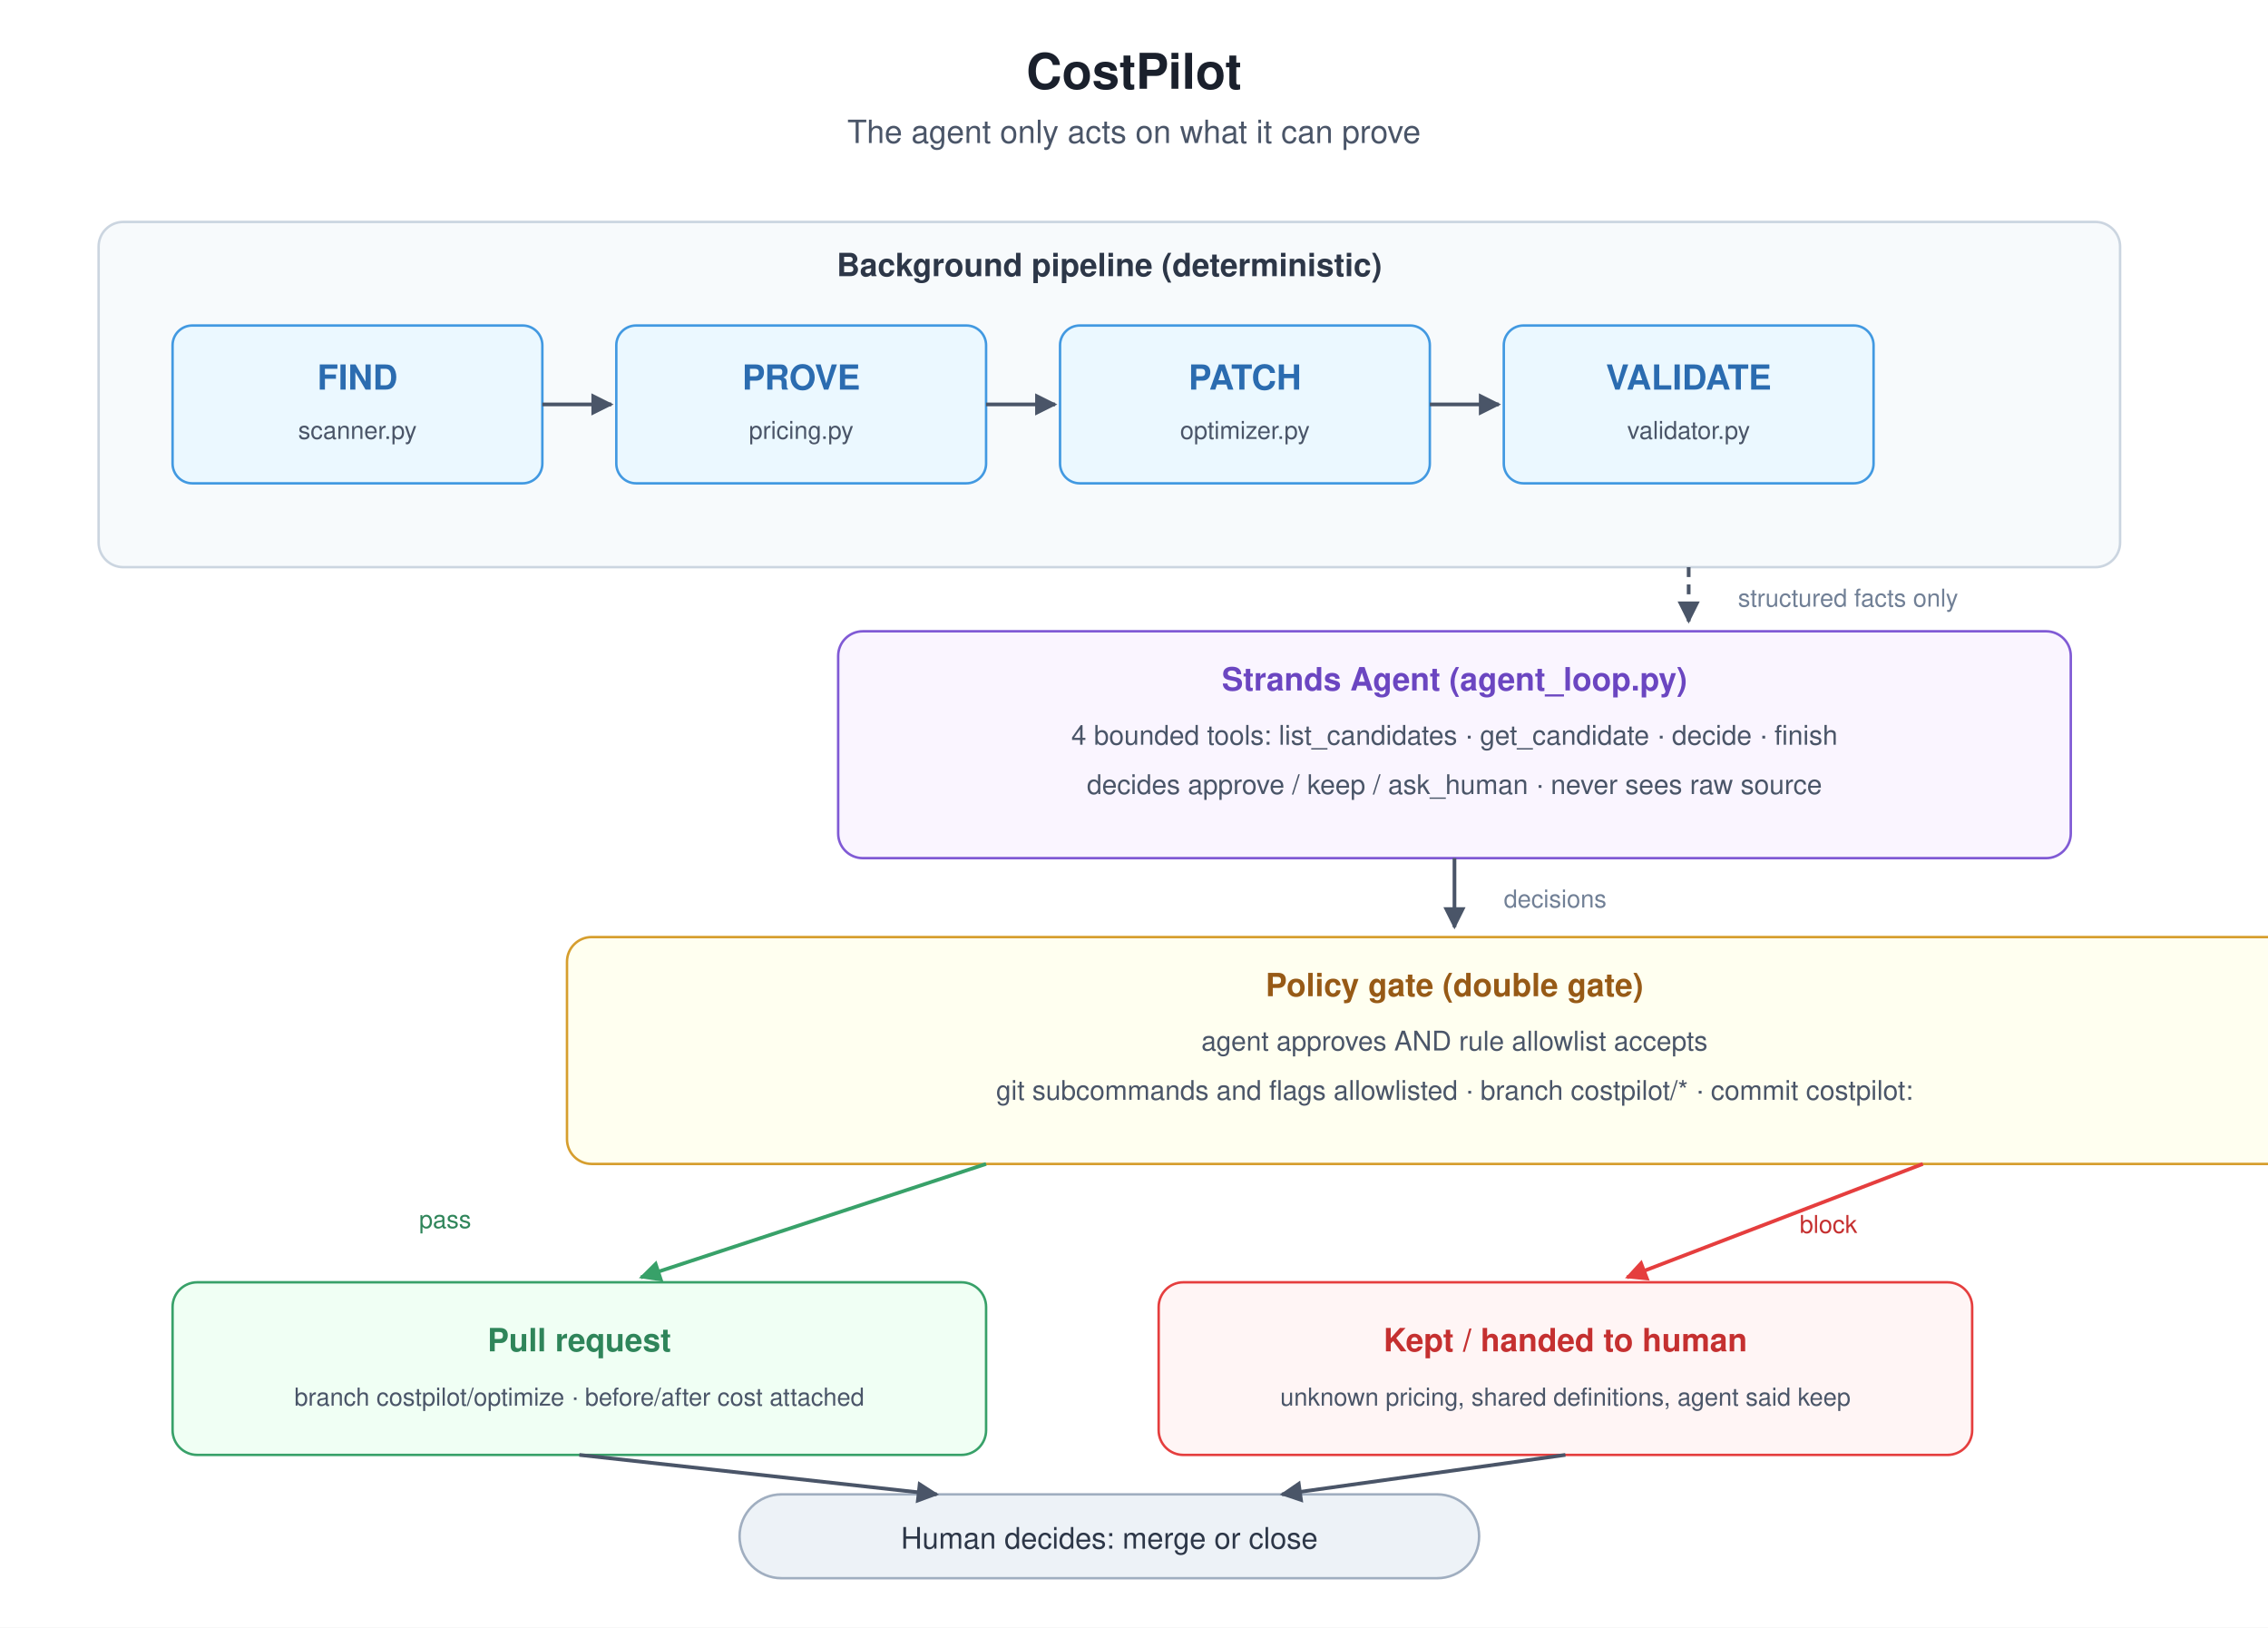
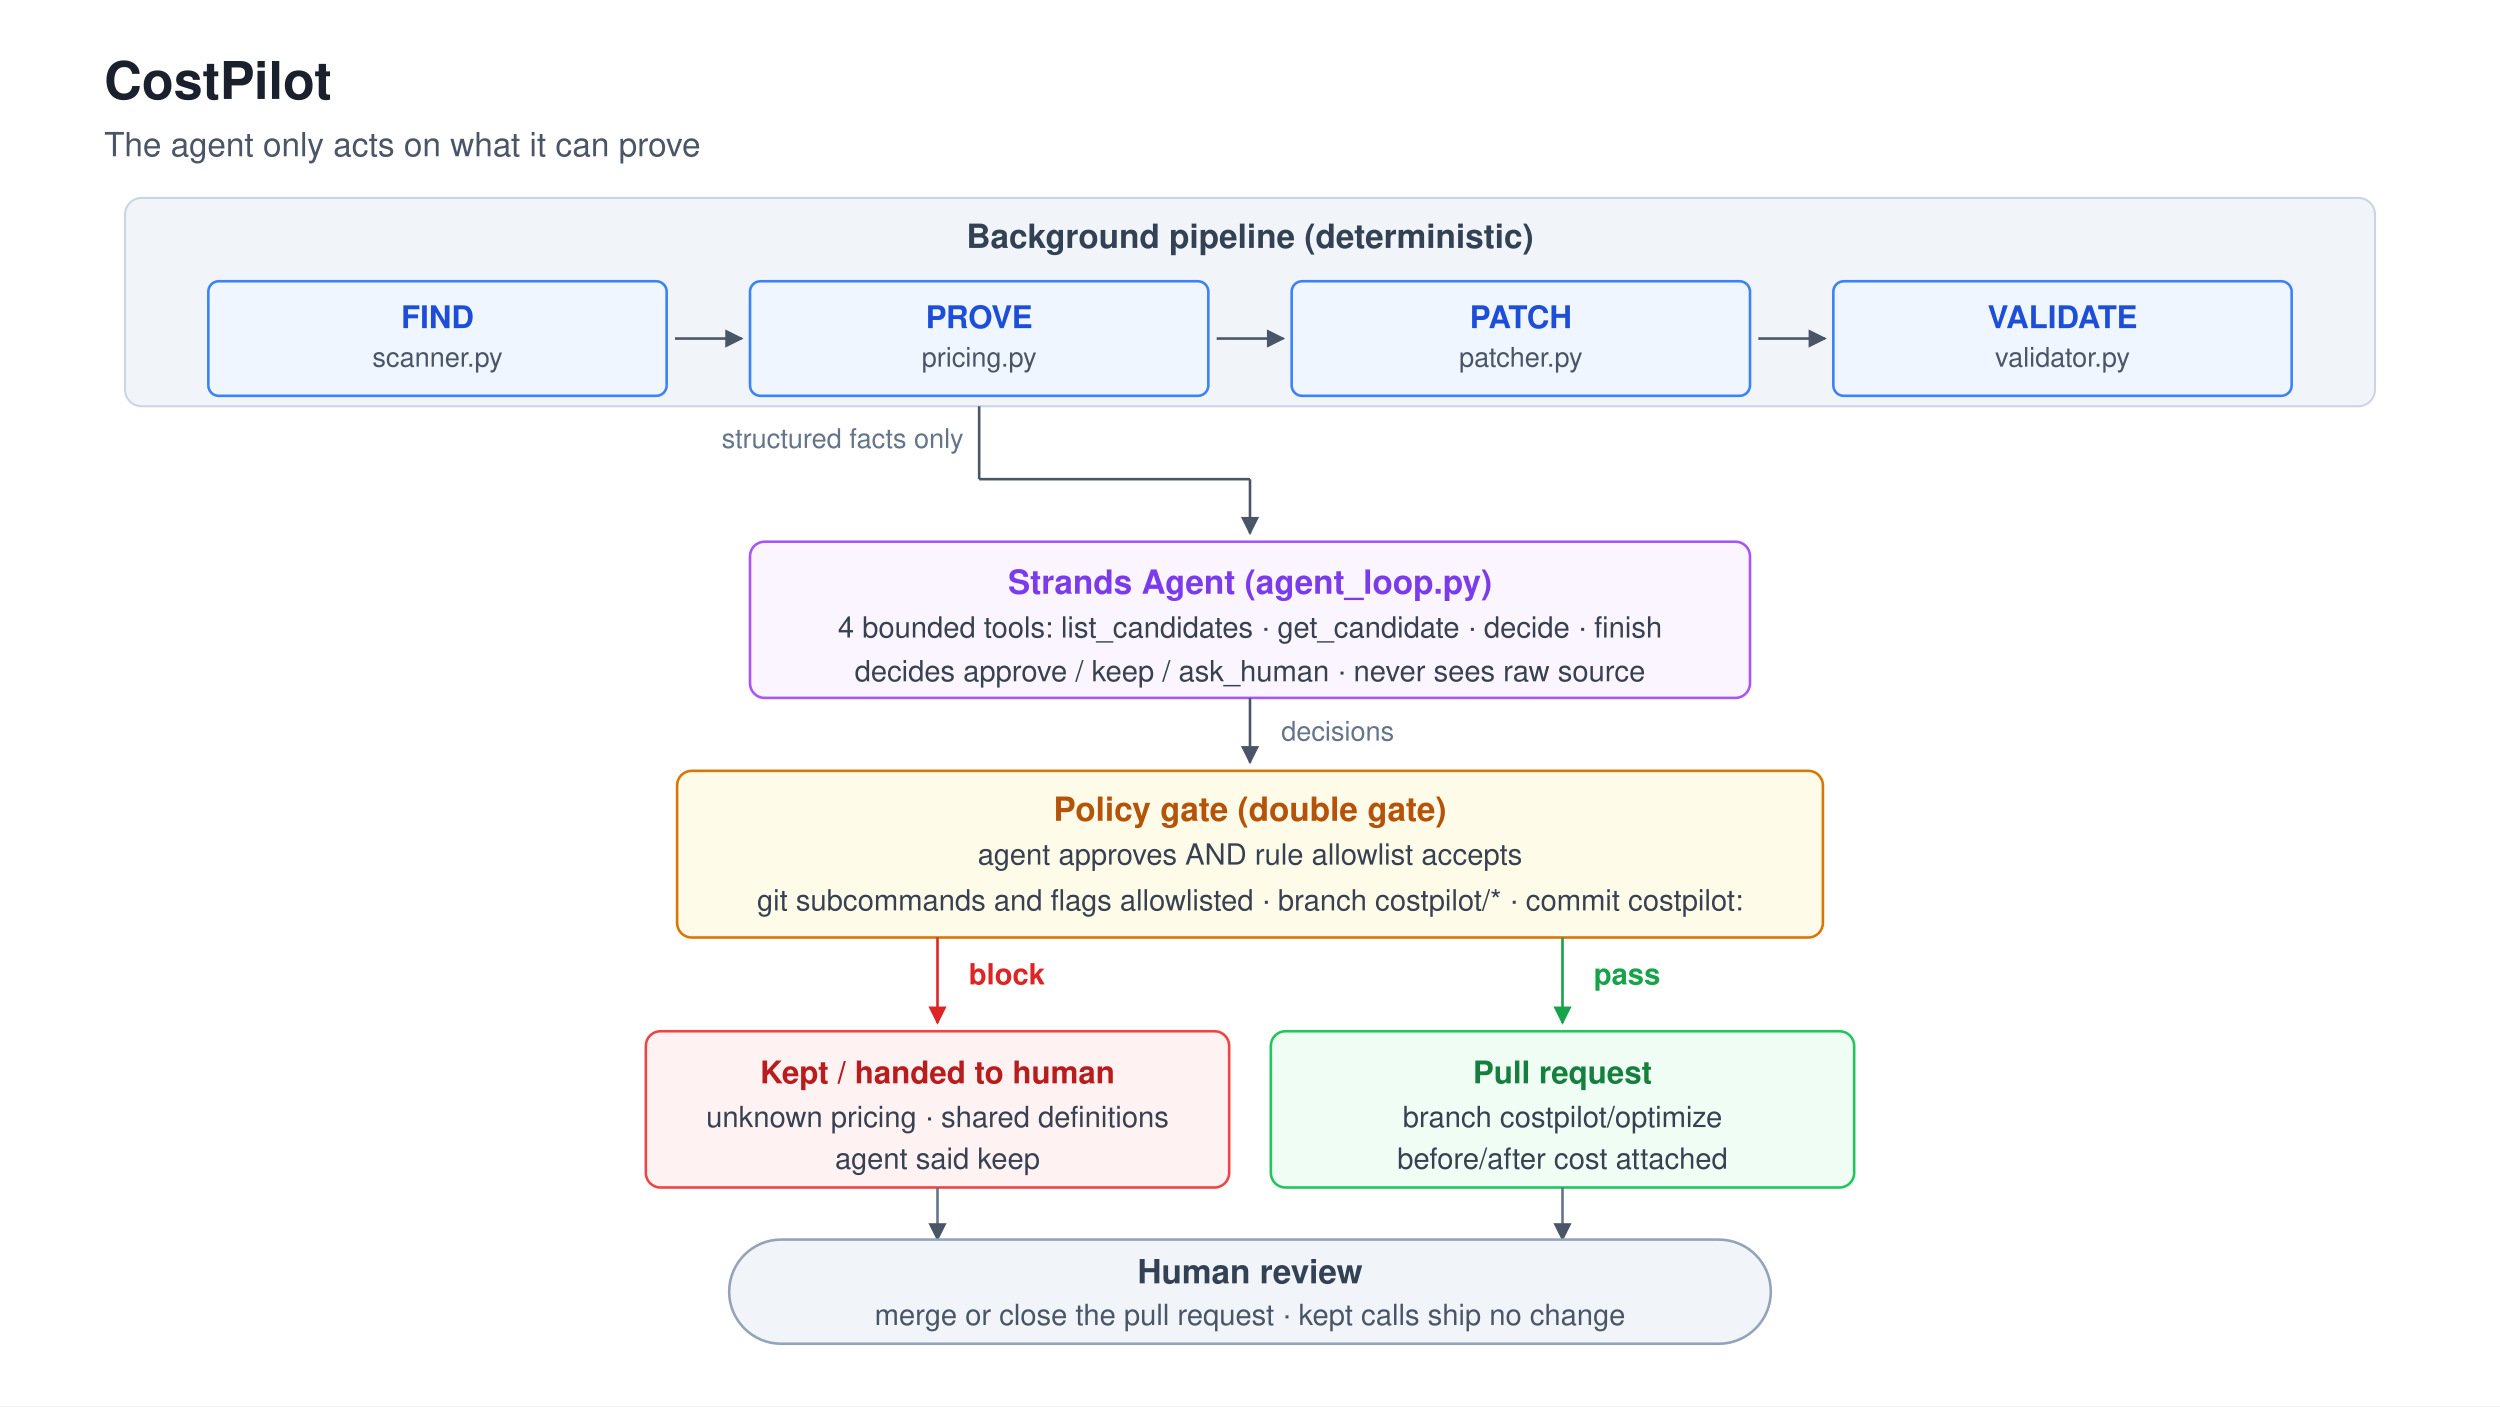
- <svg xmlns="http://www.w3.org/2000/svg" viewBox="0 0 920 660" font-family="Segoe UI, Helvetica, Arial, sans-serif">
+ <svg xmlns="http://www.w3.org/2000/svg" viewBox="0 0 2400 1350" font-family="Segoe UI, Helvetica, Arial, sans-serif">
  <defs>
-     <marker id="arr" viewBox="0 0 10 10" refX="9" refY="5" markerWidth="6" markerHeight="6" orient="auto">
+     <marker id="arr" viewBox="0 0 10 10" refX="9" refY="5" markerWidth="7" markerHeight="7" orient="auto">
      <path d="M0,0 L10,5 L0,10 z" fill="#4a5568" />
    </marker>
-     <marker id="arrg" viewBox="0 0 10 10" refX="9" refY="5" markerWidth="6" markerHeight="6" orient="auto">
-       <path d="M0,0 L10,5 L0,10 z" fill="#38a169" />
+     <marker id="arrg" viewBox="0 0 10 10" refX="9" refY="5" markerWidth="7" markerHeight="7" orient="auto">
+       <path d="M0,0 L10,5 L0,10 z" fill="#16a34a" />
    </marker>
-     <marker id="arrr" viewBox="0 0 10 10" refX="9" refY="5" markerWidth="6" markerHeight="6" orient="auto">
-       <path d="M0,0 L10,5 L0,10 z" fill="#e53e3e" />
+     <marker id="arrr" viewBox="0 0 10 10" refX="9" refY="5" markerWidth="7" markerHeight="7" orient="auto">
+       <path d="M0,0 L10,5 L0,10 z" fill="#dc2626" />
    </marker>
  </defs>
-   <rect width="920" height="660" fill="#ffffff" />
-   <text x="460" y="36" text-anchor="middle" font-size="20" font-weight="bold" fill="#1a202c">CostPilot</text>
-   <text x="460" y="58" text-anchor="middle" font-size="13" fill="#4a5568">The agent only acts on what it can prove</text>
-   <rect x="40" y="90" width="820" height="140" rx="10" fill="#f7fafc" stroke="#cbd5e0" />
-   <text x="450" y="112" text-anchor="middle" font-size="13" font-weight="bold" fill="#2d3748">Background pipeline (deterministic)</text>
-   <g>
-     <rect x="70" y="132" width="150" height="64" rx="8" fill="#ebf8ff" stroke="#4299e1" />
-     <text x="145" y="158" text-anchor="middle" font-size="14" font-weight="bold" fill="#2b6cb0">FIND</text>
-     <text x="145" y="178" text-anchor="middle" font-size="10" fill="#4a5568">scanner.py</text>
-   </g>
-   <line x1="220" y1="164" x2="248" y2="164" stroke="#4a5568" stroke-width="1.5" marker-end="url(#arr)" />
-   <g>
-     <rect x="250" y="132" width="150" height="64" rx="8" fill="#ebf8ff" stroke="#4299e1" />
-     <text x="325" y="158" text-anchor="middle" font-size="14" font-weight="bold" fill="#2b6cb0">PROVE</text>
-     <text x="325" y="178" text-anchor="middle" font-size="10" fill="#4a5568">pricing.py</text>
-   </g>
-   <line x1="400" y1="164" x2="428" y2="164" stroke="#4a5568" stroke-width="1.5" marker-end="url(#arr)" />
-   <g>
-     <rect x="430" y="132" width="150" height="64" rx="8" fill="#ebf8ff" stroke="#4299e1" />
-     <text x="505" y="158" text-anchor="middle" font-size="14" font-weight="bold" fill="#2b6cb0">PATCH</text>
-     <text x="505" y="178" text-anchor="middle" font-size="10" fill="#4a5568">optimizer.py</text>
-   </g>
-   <line x1="580" y1="164" x2="608" y2="164" stroke="#4a5568" stroke-width="1.5" marker-end="url(#arr)" />
-   <g>
-     <rect x="610" y="132" width="150" height="64" rx="8" fill="#ebf8ff" stroke="#4299e1" />
-     <text x="685" y="158" text-anchor="middle" font-size="14" font-weight="bold" fill="#2b6cb0">VALIDATE</text>
-     <text x="685" y="178" text-anchor="middle" font-size="10" fill="#4a5568">validator.py</text>
-   </g>
-   <line x1="685" y1="230" x2="685" y2="252" stroke="#4a5568" stroke-width="1.5" stroke-dasharray="4,3" marker-end="url(#arr)" />
-   <text x="705" y="246" font-size="10" fill="#718096">structured facts only</text>
-   <rect x="340" y="256" width="500" height="92" rx="10" fill="#faf5ff" stroke="#805ad5" />
-   <text x="590" y="280" text-anchor="middle" font-size="13" font-weight="bold" fill="#6b46c1">Strands Agent (agent_loop.py)</text>
-   <text x="590" y="302" text-anchor="middle" font-size="11" fill="#4a5568">4 bounded tools: list_candidates · get_candidate · decide · finish</text>
-   <text x="590" y="322" text-anchor="middle" font-size="11" fill="#4a5568">decides approve / keep / ask_human · never sees raw source</text>
-   <line x1="590" y1="348" x2="590" y2="376" stroke="#4a5568" stroke-width="1.5" marker-end="url(#arr)" />
-   <text x="610" y="368" font-size="10" fill="#718096">decisions</text>
-   <rect x="230" y="380" width="720" height="92" rx="10" fill="#fffff0" stroke="#d69e2e" />
-   <text x="590" y="404" text-anchor="middle" font-size="13" font-weight="bold" fill="#975a16">Policy gate (double gate)</text>
-   <text x="590" y="426" text-anchor="middle" font-size="11" fill="#4a5568">agent approves AND rule allowlist accepts</text>
-   <text x="590" y="446" text-anchor="middle" font-size="11" fill="#4a5568">git subcommands and flags allowlisted · branch costpilot/* · commit costpilot:</text>
-   <line x1="400" y1="472" x2="260" y2="518" stroke="#38a169" stroke-width="1.5" marker-end="url(#arrg)" />
-   <line x1="780" y1="472" x2="660" y2="518" stroke="#e53e3e" stroke-width="1.5" marker-end="url(#arrr)" />
-   <text x="170" y="498" font-size="10" fill="#2f855a">pass</text>
-   <text x="730" y="500" font-size="10" fill="#c53030">block</text>
-   <g>
-     <rect x="70" y="520" width="330" height="70" rx="10" fill="#f0fff4" stroke="#38a169" />
-     <text x="235" y="548" text-anchor="middle" font-size="13" font-weight="bold" fill="#2f855a">Pull request</text>
-     <text x="235" y="570" text-anchor="middle" font-size="10" fill="#4a5568">branch costpilot/optimize · before/after cost attached</text>
-   </g>
-   <g>
-     <rect x="470" y="520" width="330" height="70" rx="10" fill="#fff5f5" stroke="#e53e3e" />
-     <text x="635" y="548" text-anchor="middle" font-size="13" font-weight="bold" fill="#c53030">Kept / handed to human</text>
-     <text x="635" y="570" text-anchor="middle" font-size="10" fill="#4a5568">unknown pricing, shared definitions, agent said keep</text>
-   </g>
-   <rect x="300" y="606" width="300" height="34" rx="17" fill="#edf2f7" stroke="#a0aec0" />
-   <text x="450" y="628" text-anchor="middle" font-size="12" fill="#2d3748">Human decides: merge or close</text>
-   <line x1="235" y1="590" x2="380" y2="606" stroke="#4a5568" stroke-width="1.5" marker-end="url(#arr)" />
-   <line x1="635" y1="590" x2="520" y2="606" stroke="#4a5568" stroke-width="1.5" marker-end="url(#arr)" />
+   <rect x="0" y="0" width="2400" height="1350" fill="#ffffff" />
+   <text x="100" y="95" font-size="50" font-weight="bold" fill="#1a202c">CostPilot</text>
+   <text x="100" y="150" font-size="32" fill="#4a5568">The agent only acts on what it can prove</text>
+   <rect x="120" y="190" width="2160" height="200" rx="16" fill="#f1f5f9" stroke="#cbd5e1" stroke-width="2" />
+   <text x="1200" y="238" font-size="32" font-weight="bold" fill="#334155" text-anchor="middle">Background pipeline (deterministic)</text>
+   <rect x="200" y="270" width="440" height="110" rx="10" fill="#eff6ff" stroke="#3b82f6" stroke-width="2.5" />
+   <text x="420" y="315" font-size="30" font-weight="bold" fill="#1d4ed8" text-anchor="middle">FIND</text>
+   <text x="420" y="352" font-size="26" fill="#4a5568" text-anchor="middle">scanner.py</text>
+   <rect x="720" y="270" width="440" height="110" rx="10" fill="#eff6ff" stroke="#3b82f6" stroke-width="2.5" />
+   <text x="940" y="315" font-size="30" font-weight="bold" fill="#1d4ed8" text-anchor="middle">PROVE</text>
+   <text x="940" y="352" font-size="26" fill="#4a5568" text-anchor="middle">pricing.py</text>
+   <rect x="1240" y="270" width="440" height="110" rx="10" fill="#eff6ff" stroke="#3b82f6" stroke-width="2.5" />
+   <text x="1460" y="315" font-size="30" font-weight="bold" fill="#1d4ed8" text-anchor="middle">PATCH</text>
+   <text x="1460" y="352" font-size="26" fill="#4a5568" text-anchor="middle">patcher.py</text>
+   <rect x="1760" y="270" width="440" height="110" rx="10" fill="#eff6ff" stroke="#3b82f6" stroke-width="2.5" />
+   <text x="1980" y="315" font-size="30" font-weight="bold" fill="#1d4ed8" text-anchor="middle">VALIDATE</text>
+   <text x="1980" y="352" font-size="26" fill="#4a5568" text-anchor="middle">validator.py</text>
+   <line x1="648" y1="325" x2="712" y2="325" stroke="#4a5568" stroke-width="2.5" marker-end="url(#arr)" />
+   <line x1="1168" y1="325" x2="1232" y2="325" stroke="#4a5568" stroke-width="2.5" marker-end="url(#arr)" />
+   <line x1="1688" y1="325" x2="1752" y2="325" stroke="#4a5568" stroke-width="2.5" marker-end="url(#arr)" />
+   <line x1="940" y1="390" x2="940" y2="460" stroke="#4a5568" stroke-width="2.5" />
+   <line x1="940" y1="460" x2="1200" y2="460" stroke="#4a5568" stroke-width="2.5" />
+   <line x1="1200" y1="460" x2="1200" y2="512" stroke="#4a5568" stroke-width="2.5" marker-end="url(#arr)" />
+   <text x="925" y="430" font-size="26" fill="#64748b" text-anchor="end">structured facts only</text>
+   <rect x="720" y="520" width="960" height="150" rx="14" fill="#faf5ff" stroke="#a855f7" stroke-width="2.5" />
+   <text x="1200" y="570" font-size="32" font-weight="bold" fill="#7c3aed" text-anchor="middle">Strands Agent (agent_loop.py)</text>
+   <text x="1200" y="612" font-size="28" fill="#374151" text-anchor="middle">4 bounded tools: list_candidates · get_candidate · decide · finish</text>
+   <text x="1200" y="654" font-size="28" fill="#374151" text-anchor="middle">decides approve / keep / ask_human · never sees raw source</text>
+   <line x1="1200" y1="670" x2="1200" y2="732" stroke="#4a5568" stroke-width="2.5" marker-end="url(#arr)" />
+   <text x="1230" y="711" font-size="26" fill="#64748b">decisions</text>
+   <rect x="650" y="740" width="1100" height="160" rx="14" fill="#fefce8" stroke="#d97706" stroke-width="2.5" />
+   <text x="1200" y="788" font-size="32" font-weight="bold" fill="#b45309" text-anchor="middle">Policy gate (double gate)</text>
+   <text x="1200" y="830" font-size="28" fill="#374151" text-anchor="middle">agent approves AND rule allowlist accepts</text>
+   <text x="1200" y="874" font-size="28" fill="#374151" text-anchor="middle">git subcommands and flags allowlisted · branch costpilot/* · commit costpilot:</text>
+   <line x1="900" y1="900" x2="900" y2="982" stroke="#dc2626" stroke-width="2.5" marker-end="url(#arrr)" />
+   <text x="930" y="945" font-size="28" font-weight="bold" fill="#dc2626">block</text>
+   <line x1="1500" y1="900" x2="1500" y2="982" stroke="#16a34a" stroke-width="2.5" marker-end="url(#arrg)" />
+   <text x="1530" y="945" font-size="28" font-weight="bold" fill="#16a34a">pass</text>
+   <rect x="620" y="990" width="560" height="150" rx="14" fill="#fef2f2" stroke="#ef4444" stroke-width="2.5" />
+   <text x="900" y="1040" font-size="30" font-weight="bold" fill="#b91c1c" text-anchor="middle">Kept / handed to human</text>
+   <text x="900" y="1082" font-size="28" fill="#374151" text-anchor="middle">unknown pricing · shared definitions</text>
+   <text x="900" y="1122" font-size="28" fill="#374151" text-anchor="middle">agent said keep</text>
+   <rect x="1220" y="990" width="560" height="150" rx="14" fill="#f0fdf4" stroke="#22c55e" stroke-width="2.5" />
+   <text x="1500" y="1040" font-size="30" font-weight="bold" fill="#15803d" text-anchor="middle">Pull request</text>
+   <text x="1500" y="1082" font-size="28" fill="#374151" text-anchor="middle">branch costpilot/optimize</text>
+   <text x="1500" y="1122" font-size="28" fill="#374151" text-anchor="middle">before/after cost attached</text>
+   <line x1="900" y1="1140" x2="900" y2="1190" stroke="#64748b" stroke-width="2.5" marker-end="url(#arr)" />
+   <line x1="1500" y1="1140" x2="1500" y2="1190" stroke="#64748b" stroke-width="2.5" marker-end="url(#arr)" />
+   <rect x="700" y="1190" width="1000" height="100" rx="50" fill="#f1f5f9" stroke="#94a3b8" stroke-width="2.5" />
+   <text x="1200" y="1232" font-size="32" font-weight="bold" fill="#334155" text-anchor="middle">Human review</text>
+   <text x="1200" y="1272" font-size="28" fill="#4a5568" text-anchor="middle">merge or close the pull request · kept calls ship no change</text>
</svg>
